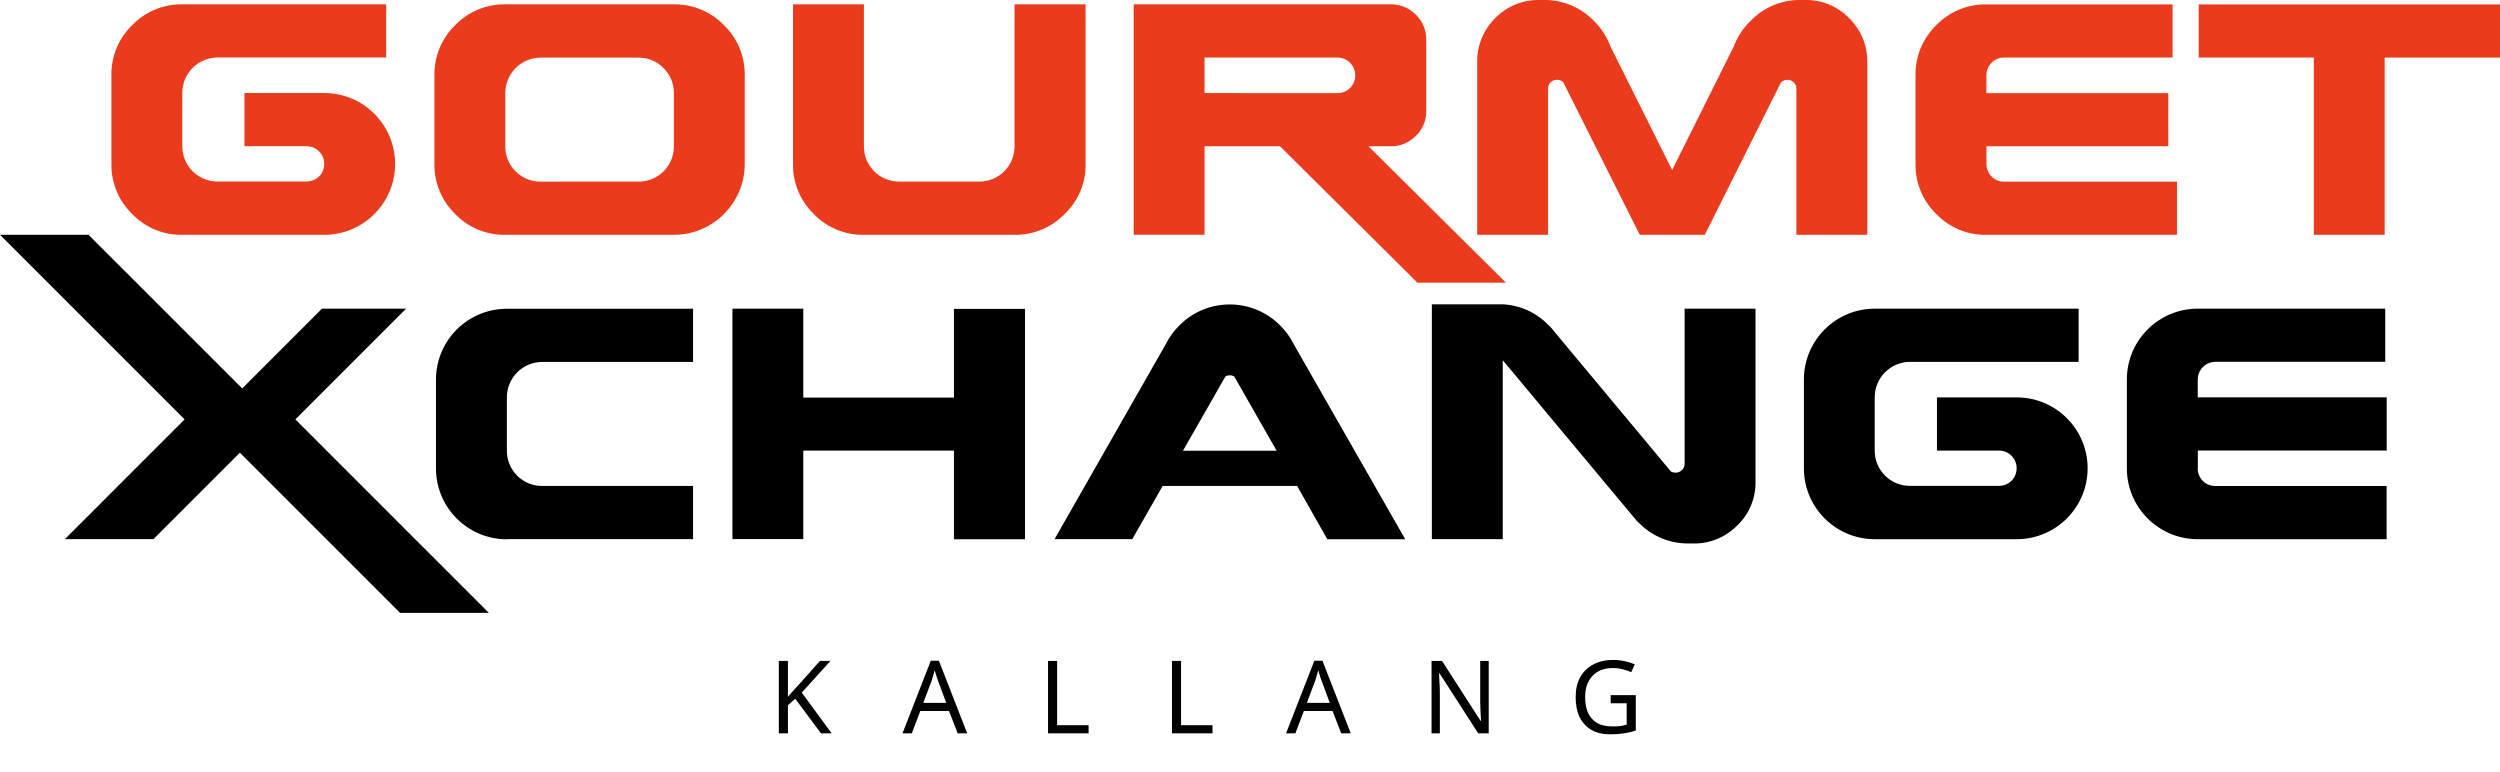
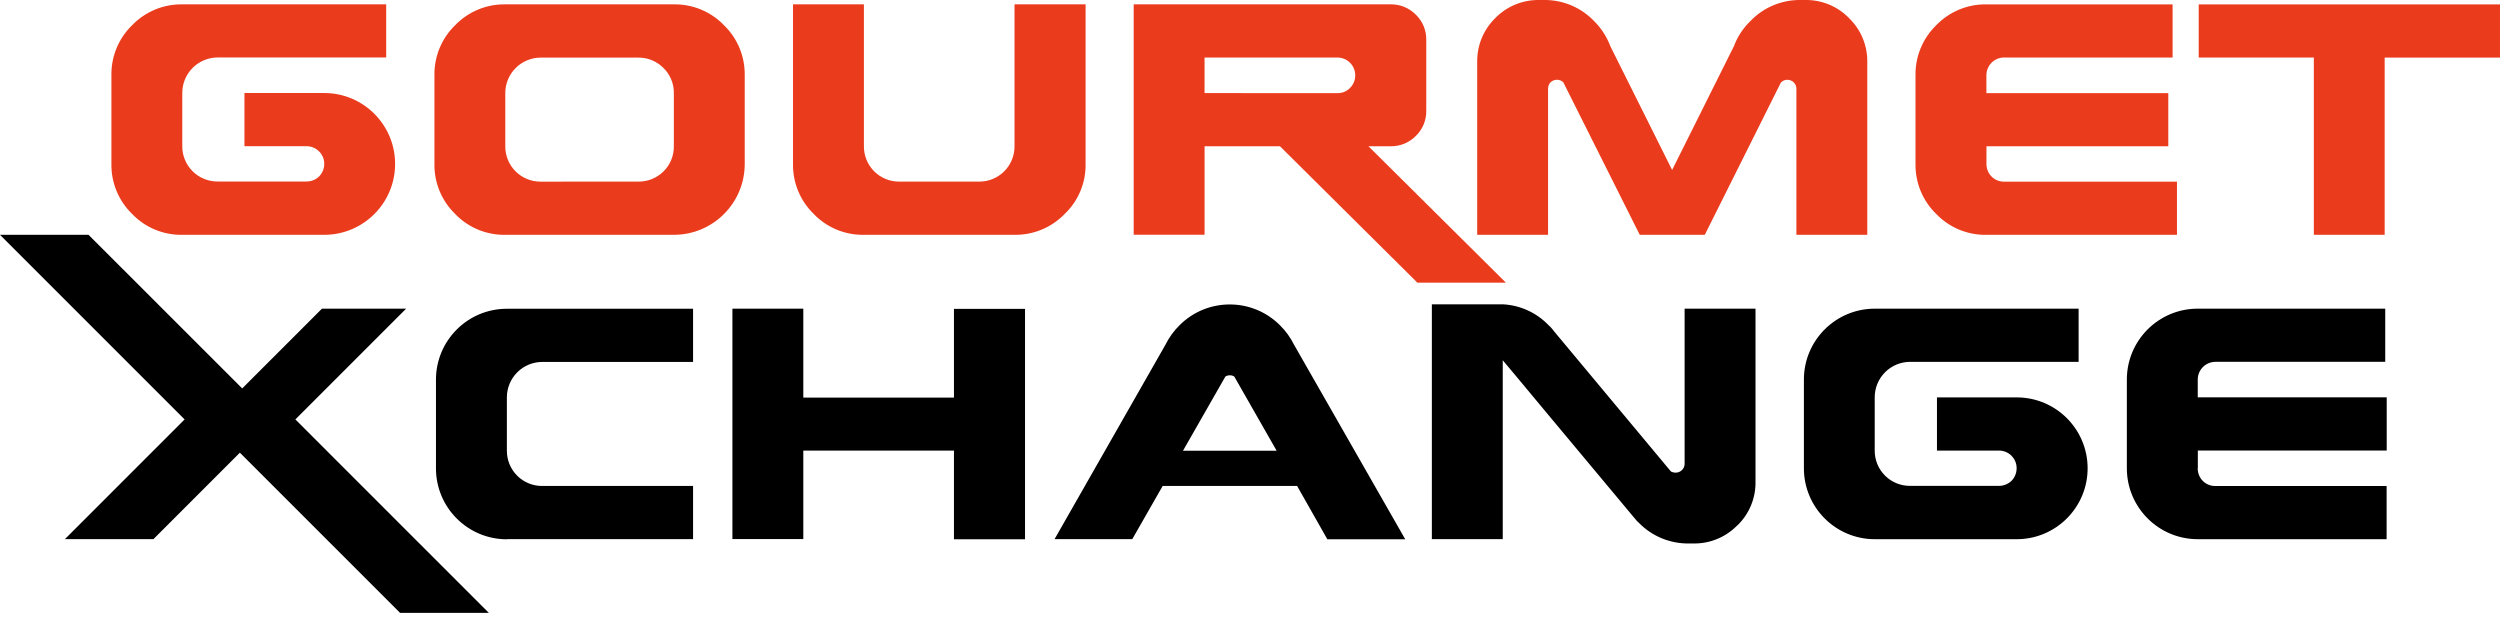
- <svg xmlns="http://www.w3.org/2000/svg" width="197.475" height="60.934" viewBox="0 0 197.475 60.934">
+ <svg xmlns="http://www.w3.org/2000/svg" width="197.475" height="49" viewBox="0 0 197.475 49">
  <defs>
    <clipPath id="clip-path">
-       <rect id="Rectangle_1" data-name="Rectangle 1" width="197.475" height="60.934" />
+       <rect id="Rectangle_1" data-name="Rectangle 1" width="197.475" height="49" />
    </clipPath>
  </defs>
  <g id="MainLogo" transform="translate(0 13)">
    <g id="Group_1" data-name="Group 1" transform="translate(0 -13)" clip-path="url(#clip-path)">
      <path id="Path_1" data-name="Path 1" d="M123.282,22.5,112.426,11.725h1.757a2.74,2.74,0,0,0,1.986-.821,2.7,2.7,0,0,0,.82-1.986v-5.6a2.707,2.707,0,0,0-.82-1.986,2.742,2.742,0,0,0-1.986-.82H93.878v18.2h5.6V11.725h5.958L116.289,22.5ZM99.476,7.523V4.716h10.506a1.4,1.4,0,0,1,1.395,1.4,1.361,1.361,0,0,1-.41,1,1.341,1.341,0,0,1-.985.411ZM84.465,18.718a5.391,5.391,0,0,0,3.956-1.642,5.329,5.329,0,0,0,1.658-3.956V.514H84.465V11.725a2.774,2.774,0,0,1-2.79,2.79h-6.3a2.774,2.774,0,0,1-2.807-2.79V.514h-5.6V13.12a5.39,5.39,0,0,0,1.642,3.956,5.355,5.355,0,0,0,3.956,1.642Zm-26.911,0a5.6,5.6,0,0,0,5.6-5.6V6.112A5.393,5.393,0,0,0,61.51,2.156,5.391,5.391,0,0,0,57.554.514H44.242a5.39,5.39,0,0,0-3.956,1.642,5.39,5.39,0,0,0-1.642,3.956V13.12a5.39,5.39,0,0,0,1.642,3.956,5.355,5.355,0,0,0,3.956,1.642Zm-10.506-4.2a2.774,2.774,0,0,1-2.807-2.79v-4.2a2.8,2.8,0,0,1,2.807-2.807h7.7a2.743,2.743,0,0,1,1.987.82,2.708,2.708,0,0,1,.82,1.987v4.2a2.741,2.741,0,0,1-.82,1.986,2.771,2.771,0,0,1-1.987.8Zm-17.111,4.2a5.6,5.6,0,0,0,5.6-5.6,5.6,5.6,0,0,0-5.6-5.6h-6.3v4.2h4.892a1.4,1.4,0,0,1,1,.41,1.343,1.343,0,0,1,.41.985,1.4,1.4,0,0,1-.41,1,1.43,1.43,0,0,1-1,.394H21.533a2.775,2.775,0,0,1-2.807-2.79v-4.2a2.8,2.8,0,0,1,2.807-2.807h13.3V.514h-16.1A5.391,5.391,0,0,0,14.77,2.156a5.393,5.393,0,0,0-1.642,3.956V13.12a5.393,5.393,0,0,0,1.642,3.956,5.357,5.357,0,0,0,3.956,1.642Z" transform="translate(-4.328 -0.17)" fill="#eb3b1d" />
      <path id="Path_2" data-name="Path 2" d="M245.759,18.548v-14h9.111V.345h-23.8v4.2h9.094v14Zm-16.406,0v-4.2H215.7a1.371,1.371,0,0,1-.985-.394,1.4,1.4,0,0,1-.41-1V11.556h14.363v-4.2H214.3V5.942a1.4,1.4,0,0,1,1.395-1.4h13.313V.345H214.3a5.39,5.39,0,0,0-3.956,1.642A5.39,5.39,0,0,0,208.7,5.942v7.009a5.39,5.39,0,0,0,1.642,3.956,5.355,5.355,0,0,0,3.956,1.642Zm-49.678,0V6.993a.705.705,0,0,1,.2-.493.724.724,0,0,1,.509-.2.744.744,0,0,1,.263.05.641.641,0,0,1,.23.147l3.234,6.451,2.807,5.6h5.138L198.076,6.5h.017a.667.667,0,0,1,.213-.147.785.785,0,0,1,.279-.05.705.705,0,0,1,.493.2.678.678,0,0,1,.213.493V18.548h5.6V4.891a4.726,4.726,0,0,0-1.444-3.463A4.717,4.717,0,0,0,199.98,0h-.345a5.392,5.392,0,0,0-3.955,1.641,5.45,5.45,0,0,0-1.33,2.02l-4.875,9.766L184.6,3.66a5.564,5.564,0,0,0-1.313-2.02A5.393,5.393,0,0,0,179.33,0h-.361a4.751,4.751,0,0,0-3.463,1.428,4.75,4.75,0,0,0-1.428,3.463V18.548Z" transform="translate(-57.394 0)" fill="#eb3b1d" />
      <path id="Path_3" data-name="Path 3" d="M23.332,42.254l8.749-8.749H25.432l-6.3,6.3L6.993,27.672H0L14.582,42.254,5.127,51.71H12.12l6.828-6.829L31.6,57.533H38.61ZM40.037,51.71H54.745v-4.2h-11.9a2.774,2.774,0,0,1-2.807-2.79v-4.2a2.8,2.8,0,0,1,2.807-2.807h11.9v-4.2H40.037a5.6,5.6,0,0,0-5.6,5.6v7.009a5.6,5.6,0,0,0,5.6,5.6m35.316,0h5.614v-18.2H75.353v7.009h-11.9V33.506h-5.6v18.2h5.6V44.716h11.9Zm25.49-6.993h-7.4l3.348-5.86a.637.637,0,0,1,.361-.1.606.606,0,0,1,.345.1Zm4.005,6.993H111l-8.782-15.365a5.763,5.763,0,0,0-1.116-1.543,5.607,5.607,0,0,0-7.928,0,5.766,5.766,0,0,0-1.117,1.543L83.3,51.71h6.139l2.4-4.2h10.62Zm32.376-1.084a4.69,4.69,0,0,0,1.444-3.463V33.506h-5.6V45.767a.674.674,0,0,1-.214.492.7.7,0,0,1-.492.2.785.785,0,0,1-.279-.049.241.241,0,0,1-.115-.066l-9.225-11.064-.1-.131-.213-.246h-.016l-.1-.1a5.381,5.381,0,0,0-3.612-1.642h-5.6V51.71h5.6V37.58c.49.59,1.064,1.28,1.083,1.292l2.528,3.037,6.7,8.027a1.189,1.189,0,0,0,.115.131l.2.246h.017a.567.567,0,0,0,.115.115,5.42,5.42,0,0,0,3.956,1.625h.345a4.716,4.716,0,0,0,3.464-1.428m21.658-5.5a1.343,1.343,0,0,1,.41.985,1.4,1.4,0,0,1-.41,1,1.428,1.428,0,0,1-1,.393h-6.993a2.774,2.774,0,0,1-2.807-2.79v-4.2a2.8,2.8,0,0,1,2.807-2.807h13.3v-4.2h-16.1a5.6,5.6,0,0,0-5.6,5.6v7.009a5.6,5.6,0,0,0,5.6,5.6h11.211a5.6,5.6,0,0,0,0-11.2h-6.3v4.2h4.891a1.4,1.4,0,0,1,1,.411m14.715.985v-1.4h14.919v-4.2H173.6V39.1a1.4,1.4,0,0,1,1.4-1.395H188.41v-4.2H173.6a5.6,5.6,0,0,0-5.6,5.6v7.009a5.6,5.6,0,0,0,5.6,5.6h14.919v-4.2H174.993a1.371,1.371,0,0,1-.985-.393,1.4,1.4,0,0,1-.41-1" transform="translate(0 -9.124)" />
-       <text id="KALLANG" transform="translate(60.738 57.926)" font-size="8" font-family="AcuminProWide-Medium, Acumin Pro Wide" font-weight="500" letter-spacing="0.7em">
-         <tspan x="0" y="0">KALLANG</tspan>
-       </text>
    </g>
  </g>
</svg>
